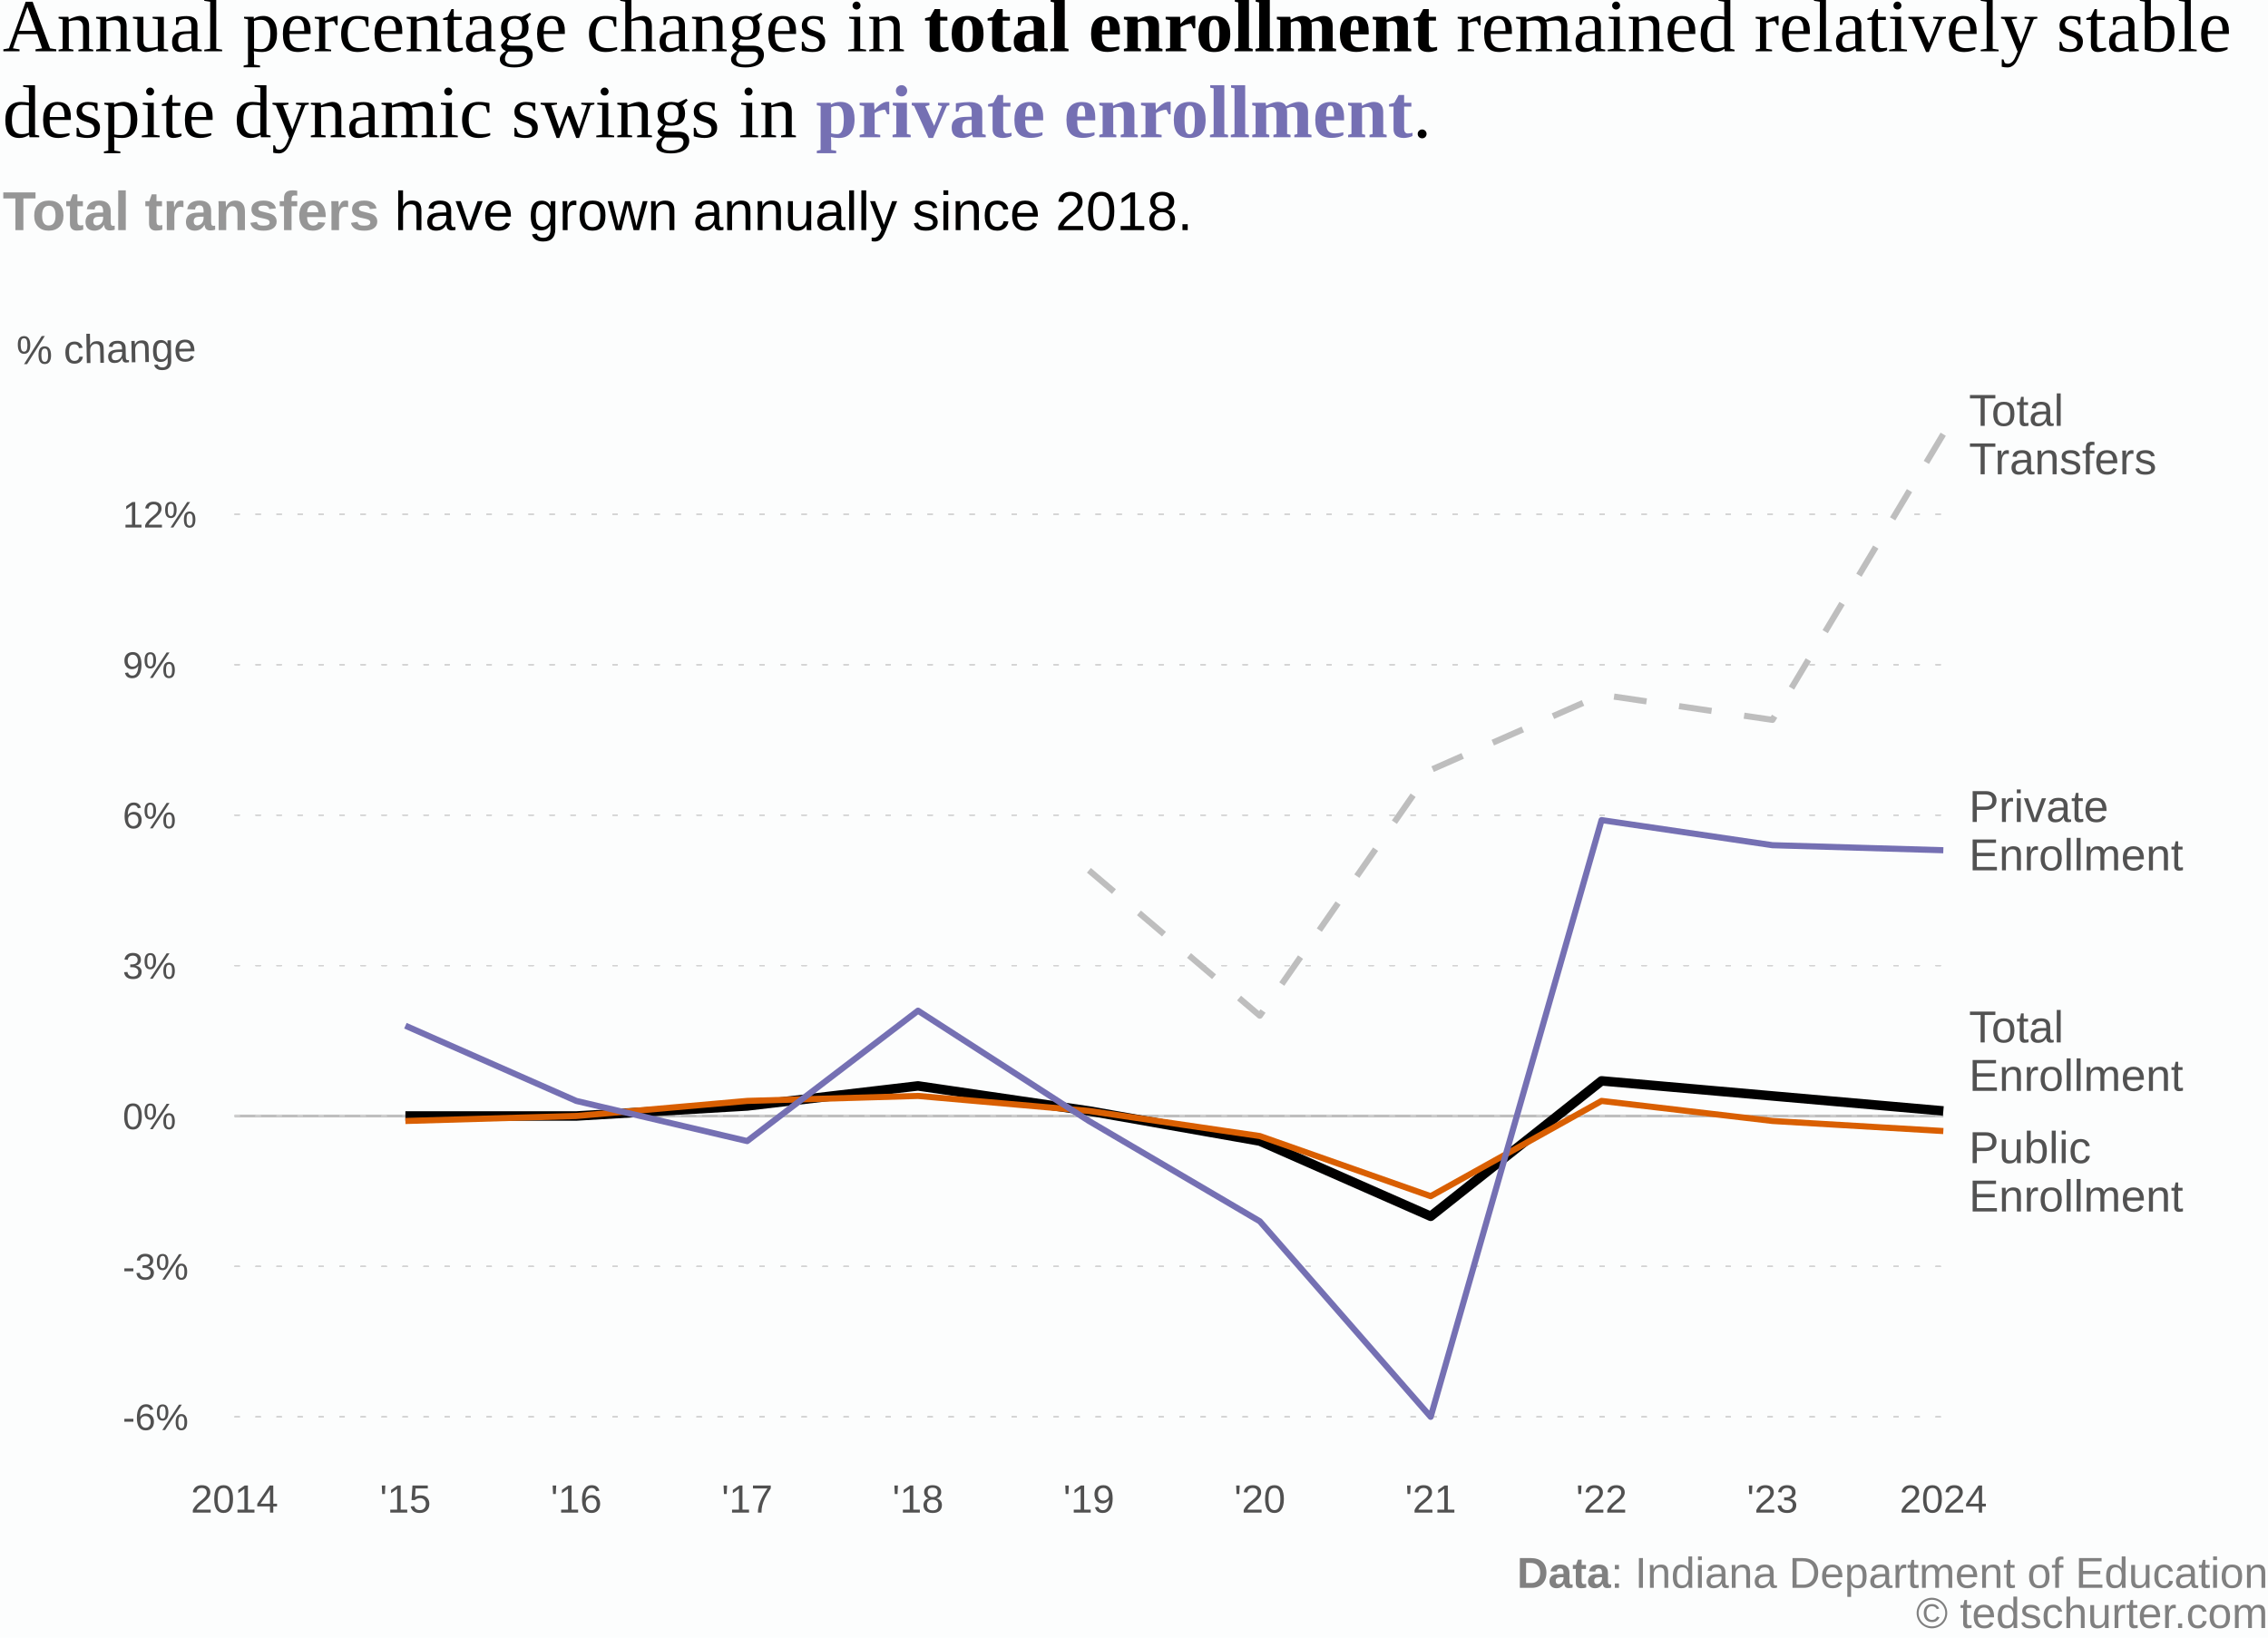
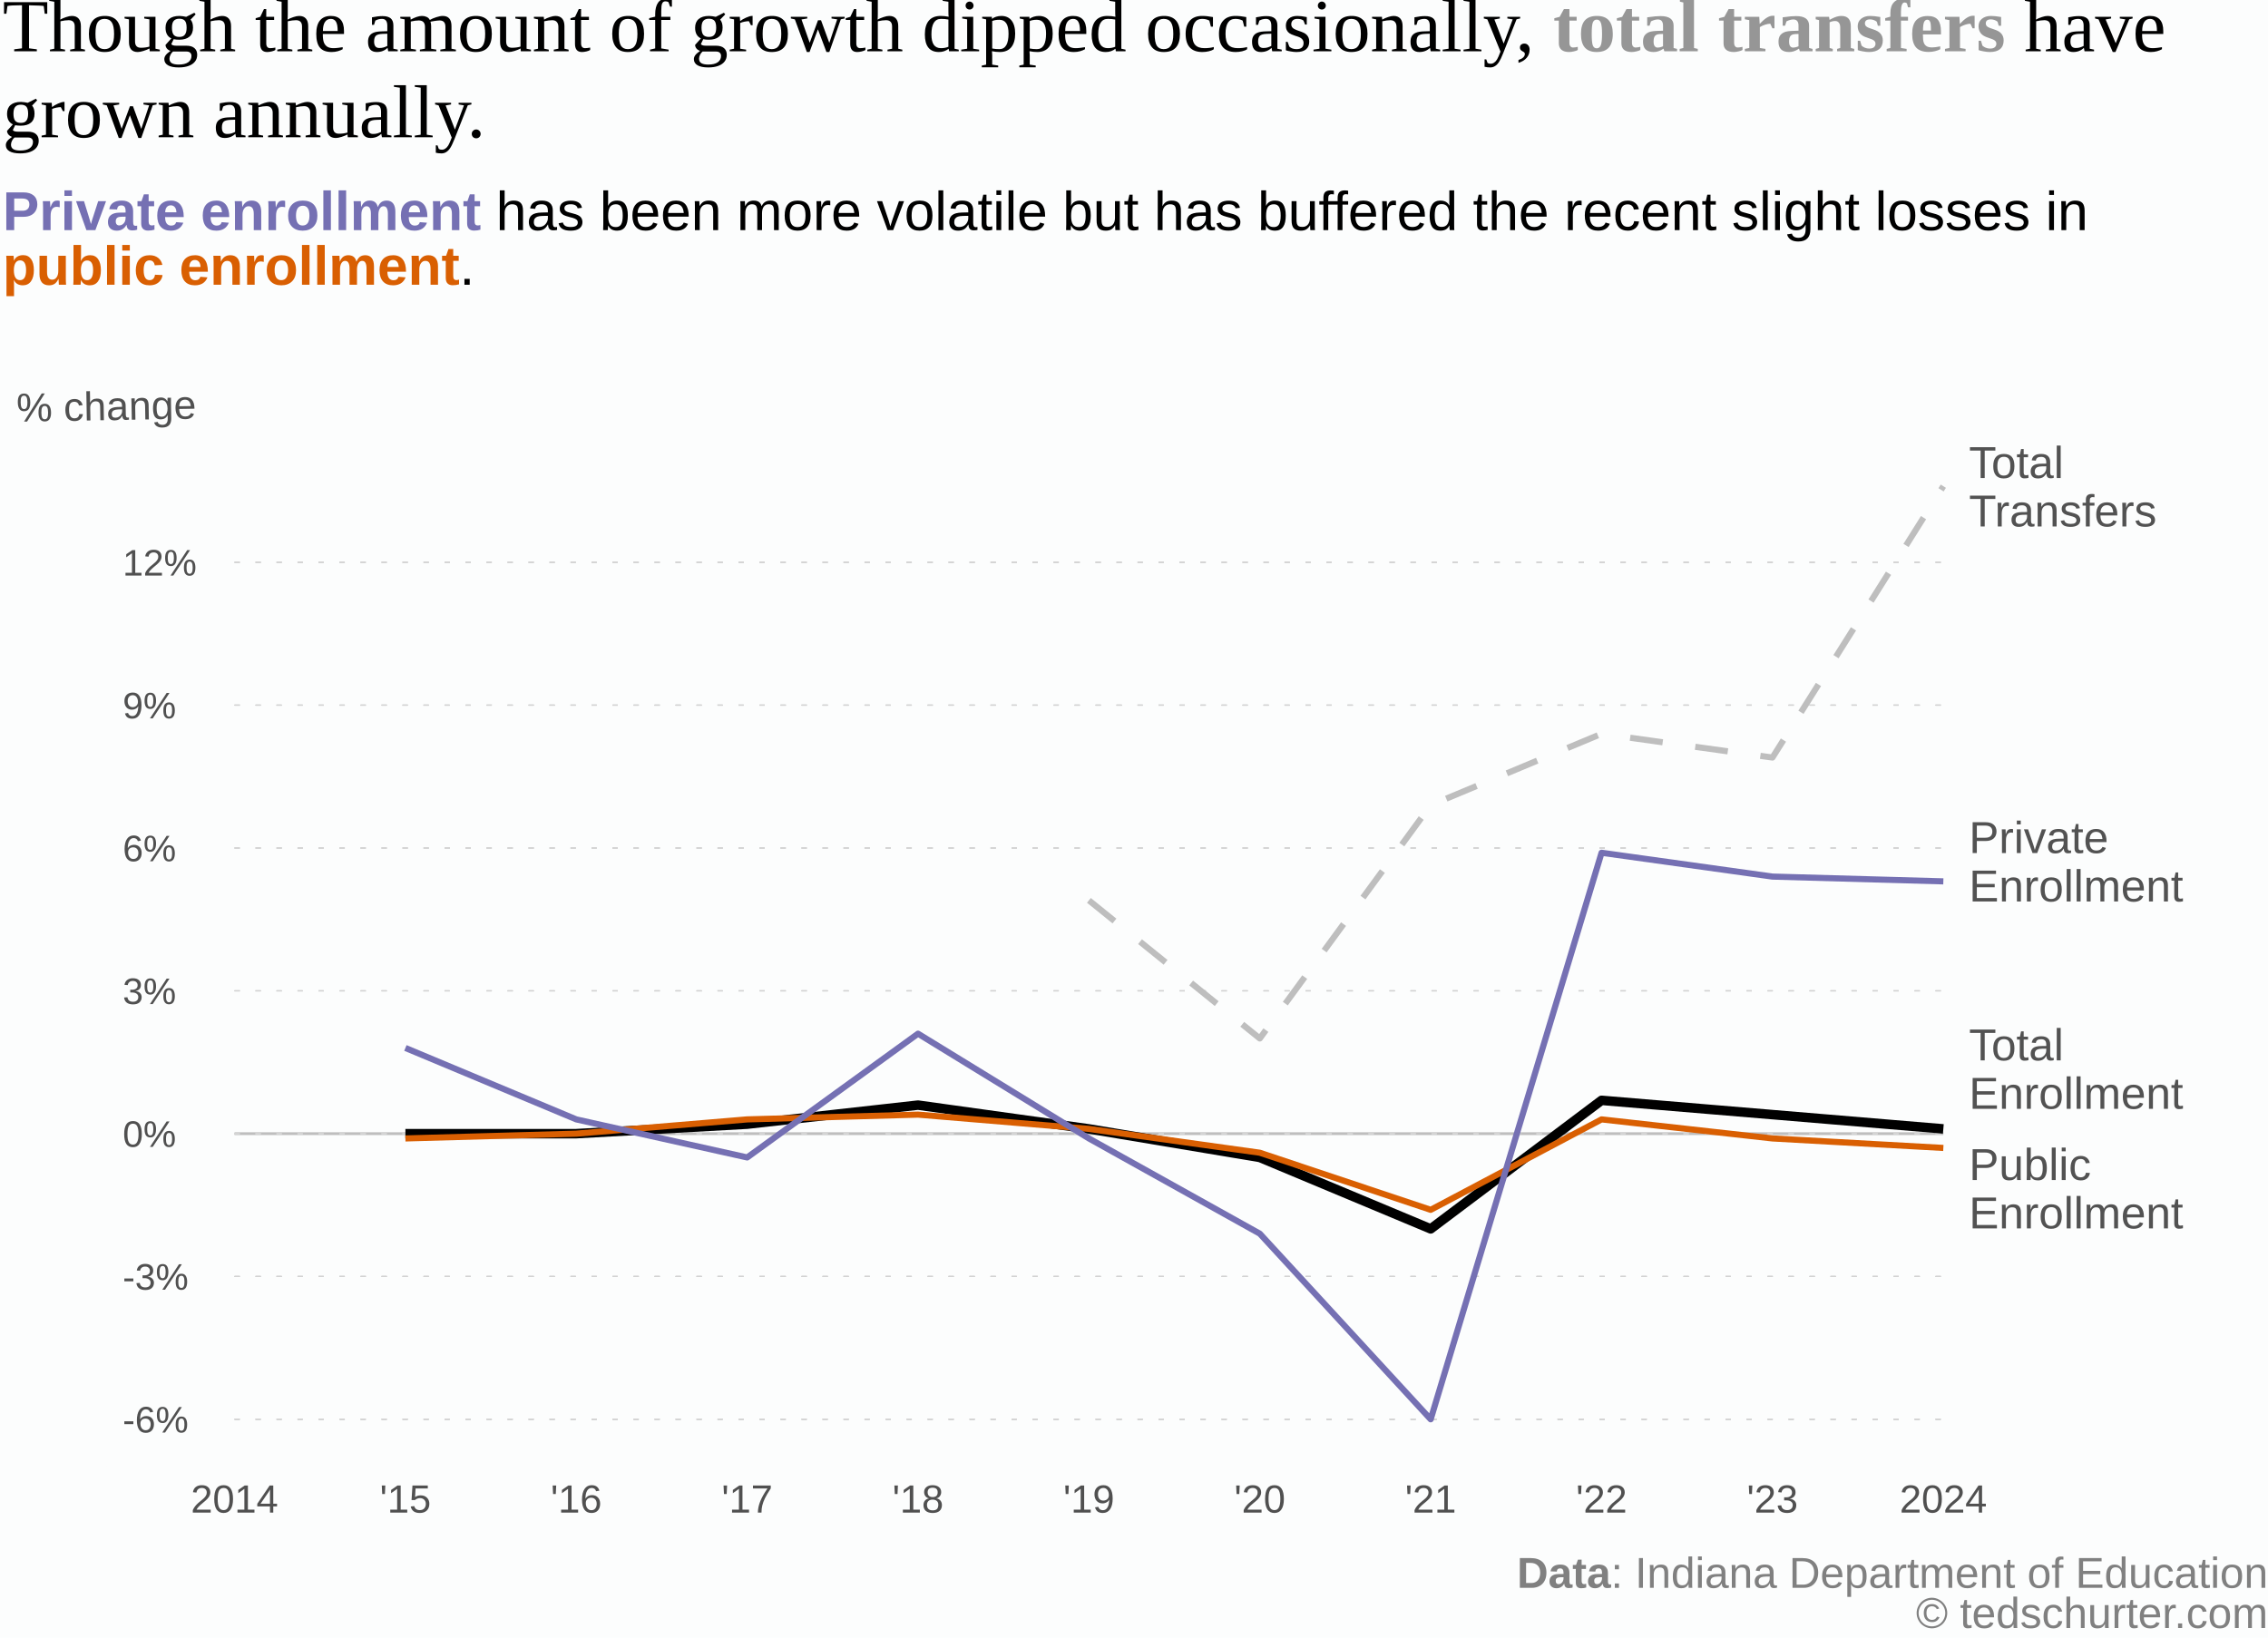
<svg xmlns="http://www.w3.org/2000/svg" class="svglite" width="432.00pt" height="312.00pt" viewBox="0 0 432.00 312.00">
  <defs>
    <style type="text/css">
    .svglite line, .svglite polyline, .svglite polygon, .svglite path, .svglite rect, .svglite circle {
      fill: none;
      stroke: #000000;
      stroke-linecap: round;
      stroke-linejoin: round;
      stroke-miterlimit: 10.00;
    }
    .svglite text {
      white-space: pre;
    }
  </style>
  </defs>
  <rect width="100%" height="100%" style="stroke: none; fill: #FCFDFD;" />
  <defs>
    <clipPath id="cpMC4wMHw0MzIuMDB8MC4wMHwzMTIuMDA=">
      <rect x="0.00" y="0.00" width="432.00" height="312.00" />
    </clipPath>
  </defs>
  <g clip-path="url(#cpMC4wMHw0MzIuMDB8MC4wMHwzMTIuMDA=)">
    <rect x="0.00" y="-0" width="432.00" height="312.00" style="stroke-width: 1.07; stroke: none; fill: #FCFDFD;" />
  </g>
  <defs>
-     <clipPath id="cpMjAuMjZ8NDMyLjAwfDczLjMzfDI3OS4zMA==">
-       <rect x="20.26" y="73.33" width="411.74" height="205.97" />
+     <clipPath id="cpMjAuMjZ8NDMyLjAwfDgzLjc0fDI3OS4zMA==">
+       <rect x="20.26" y="83.74" width="411.74" height="195.56" />
    </clipPath>
  </defs>
-   <g clip-path="url(#cpMjAuMjZ8NDMyLjAwfDczLjMzfDI3OS4zMA==)">
-     <rect x="20.26" y="73.33" width="411.74" height="205.97" style="stroke-width: 1.07; stroke: none; fill: #FCFDFD;" />
-     <line x1="44.67" y1="212.62" x2="370.16" y2="212.62" style="stroke-width: 0.53; stroke: #BEBEBE; stroke-linecap: butt;" />
-     <line x1="44.67" y1="269.94" x2="370.16" y2="269.94" style="stroke-width: 0.21; stroke: #D3D3D3; stroke-dasharray: 1.00,3.00; stroke-linecap: butt;" />
-     <line x1="44.67" y1="241.28" x2="370.16" y2="241.28" style="stroke-width: 0.21; stroke: #D3D3D3; stroke-dasharray: 1.00,3.00; stroke-linecap: butt;" />
-     <line x1="44.67" y1="212.62" x2="370.16" y2="212.62" style="stroke-width: 0.21; stroke: #D3D3D3; stroke-dasharray: 1.00,3.00; stroke-linecap: butt;" />
-     <line x1="44.67" y1="183.96" x2="370.16" y2="183.96" style="stroke-width: 0.21; stroke: #D3D3D3; stroke-dasharray: 1.00,3.00; stroke-linecap: butt;" />
-     <line x1="44.67" y1="155.30" x2="370.16" y2="155.30" style="stroke-width: 0.21; stroke: #D3D3D3; stroke-dasharray: 1.00,3.00; stroke-linecap: butt;" />
-     <line x1="44.67" y1="126.64" x2="370.16" y2="126.64" style="stroke-width: 0.21; stroke: #D3D3D3; stroke-dasharray: 1.00,3.00; stroke-linecap: butt;" />
-     <line x1="44.67" y1="97.98" x2="370.16" y2="97.98" style="stroke-width: 0.21; stroke: #D3D3D3; stroke-dasharray: 1.00,3.00; stroke-linecap: butt;" />
-     <line x1="44.67" y1="269.94" x2="370.16" y2="269.94" style="stroke-width: 0.21; stroke: #D3D3D3; stroke-dasharray: 1.00,3.00; stroke-linecap: butt;" />
-     <line x1="44.67" y1="241.28" x2="370.16" y2="241.28" style="stroke-width: 0.21; stroke: #D3D3D3; stroke-dasharray: 1.00,3.00; stroke-linecap: butt;" />
-     <line x1="44.67" y1="212.62" x2="370.16" y2="212.62" style="stroke-width: 0.21; stroke: #D3D3D3; stroke-dasharray: 1.00,3.00; stroke-linecap: butt;" />
-     <line x1="44.67" y1="183.96" x2="370.16" y2="183.96" style="stroke-width: 0.21; stroke: #D3D3D3; stroke-dasharray: 1.00,3.00; stroke-linecap: butt;" />
-     <line x1="44.67" y1="155.30" x2="370.16" y2="155.30" style="stroke-width: 0.21; stroke: #D3D3D3; stroke-dasharray: 1.00,3.00; stroke-linecap: butt;" />
-     <line x1="44.67" y1="126.64" x2="370.16" y2="126.64" style="stroke-width: 0.21; stroke: #D3D3D3; stroke-dasharray: 1.00,3.00; stroke-linecap: butt;" />
-     <line x1="44.67" y1="97.98" x2="370.16" y2="97.98" style="stroke-width: 0.21; stroke: #D3D3D3; stroke-dasharray: 1.00,3.00; stroke-linecap: butt;" />
-     <line x1="44.67" y1="269.94" x2="370.16" y2="269.94" style="stroke-width: 0.21; stroke: #D3D3D3; stroke-dasharray: 1.00,3.00; stroke-linecap: butt;" />
-     <line x1="44.67" y1="241.28" x2="370.16" y2="241.28" style="stroke-width: 0.21; stroke: #D3D3D3; stroke-dasharray: 1.00,3.00; stroke-linecap: butt;" />
-     <line x1="44.67" y1="212.62" x2="370.16" y2="212.62" style="stroke-width: 0.21; stroke: #D3D3D3; stroke-dasharray: 1.00,3.00; stroke-linecap: butt;" />
-     <line x1="44.67" y1="183.96" x2="370.16" y2="183.96" style="stroke-width: 0.21; stroke: #D3D3D3; stroke-dasharray: 1.00,3.00; stroke-linecap: butt;" />
-     <line x1="44.67" y1="155.30" x2="370.16" y2="155.30" style="stroke-width: 0.21; stroke: #D3D3D3; stroke-dasharray: 1.00,3.00; stroke-linecap: butt;" />
-     <line x1="44.67" y1="126.64" x2="370.16" y2="126.64" style="stroke-width: 0.21; stroke: #D3D3D3; stroke-dasharray: 1.00,3.00; stroke-linecap: butt;" />
-     <line x1="44.67" y1="97.98" x2="370.16" y2="97.98" style="stroke-width: 0.21; stroke: #D3D3D3; stroke-dasharray: 1.00,3.00; stroke-linecap: butt;" />
-     <line x1="44.67" y1="269.94" x2="370.16" y2="269.94" style="stroke-width: 0.21; stroke: #D3D3D3; stroke-dasharray: 1.00,3.00; stroke-linecap: butt;" />
-     <line x1="44.67" y1="241.28" x2="370.16" y2="241.28" style="stroke-width: 0.21; stroke: #D3D3D3; stroke-dasharray: 1.00,3.00; stroke-linecap: butt;" />
-     <line x1="44.67" y1="212.62" x2="370.16" y2="212.62" style="stroke-width: 0.21; stroke: #D3D3D3; stroke-dasharray: 1.00,3.00; stroke-linecap: butt;" />
-     <line x1="44.67" y1="183.96" x2="370.16" y2="183.96" style="stroke-width: 0.21; stroke: #D3D3D3; stroke-dasharray: 1.00,3.00; stroke-linecap: butt;" />
-     <line x1="44.67" y1="155.30" x2="370.16" y2="155.30" style="stroke-width: 0.21; stroke: #D3D3D3; stroke-dasharray: 1.00,3.00; stroke-linecap: butt;" />
-     <line x1="44.67" y1="126.64" x2="370.16" y2="126.64" style="stroke-width: 0.21; stroke: #D3D3D3; stroke-dasharray: 1.00,3.00; stroke-linecap: butt;" />
-     <line x1="44.67" y1="97.98" x2="370.16" y2="97.98" style="stroke-width: 0.21; stroke: #D3D3D3; stroke-dasharray: 1.00,3.00; stroke-linecap: butt;" />
-     <polyline points="77.22,212.62 109.77,212.62 142.32,210.71 174.86,206.89 207.41,211.66 239.96,217.40 272.51,231.73 305.06,205.93 337.61,208.80 370.16,211.66 " style="stroke-width: 1.81; stroke-linecap: butt;" />
-     <polyline points="77.22,213.57 109.77,212.62 142.32,209.75 174.86,208.80 207.41,211.66 239.96,216.44 272.51,227.90 305.06,209.75 337.61,213.57 370.16,215.49 " style="stroke-width: 1.17; stroke: #D95F02; stroke-linecap: butt;" />
-     <polyline points="77.22,195.42 109.77,209.75 142.32,217.40 174.86,192.56 207.41,213.57 239.96,232.68 272.51,269.94 305.06,156.25 337.61,161.03 370.16,161.99 " style="stroke-width: 1.17; stroke: #7570B3; stroke-linecap: butt;" />
-     <polyline points="207.41,165.81 239.96,193.51 272.51,146.70 305.06,132.37 337.61,137.15 370.16,82.69 " style="stroke-width: 1.17; stroke: #BEBEBE; stroke-dasharray: 6.26,6.26; stroke-linecap: butt;" />
-     <text x="375.04" y="198.61" style="font-size: 8.54px;fill: #525252; font-family: &quot;Arial&quot;;" textLength="18.02px" lengthAdjust="spacingAndGlyphs">Total</text>
-     <text x="375.04" y="207.83" style="font-size: 8.54px;fill: #525252; font-family: &quot;Arial&quot;;" textLength="40.77px" lengthAdjust="spacingAndGlyphs">Enrollment</text>
-     <text x="375.04" y="221.60" style="font-size: 8.54px;fill: #525252; font-family: &quot;Arial&quot;;" textLength="23.23px" lengthAdjust="spacingAndGlyphs">Public</text>
-     <text x="375.04" y="230.82" style="font-size: 8.54px;fill: #525252; font-family: &quot;Arial&quot;;" textLength="40.77px" lengthAdjust="spacingAndGlyphs">Enrollment</text>
-     <text x="375.04" y="156.60" style="font-size: 8.54px;fill: #525252; font-family: &quot;Arial&quot;;" textLength="26.55px" lengthAdjust="spacingAndGlyphs">Private</text>
-     <text x="375.04" y="165.82" style="font-size: 8.54px;fill: #525252; font-family: &quot;Arial&quot;;" textLength="40.77px" lengthAdjust="spacingAndGlyphs">Enrollment</text>
-     <text x="375.04" y="81.14" style="font-size: 8.54px;fill: #525252; font-family: &quot;Arial&quot;;" textLength="18.02px" lengthAdjust="spacingAndGlyphs">Total</text>
-     <text x="375.04" y="90.36" style="font-size: 8.54px;fill: #525252; font-family: &quot;Arial&quot;;" textLength="35.73px" lengthAdjust="spacingAndGlyphs">Transfers</text>
+   <g clip-path="url(#cpMjAuMjZ8NDMyLjAwfDgzLjc0fDI3OS4zMA==)">
+     <rect x="20.26" y="83.74" width="411.74" height="195.56" style="stroke-width: 1.07; stroke: none; fill: #FCFDFD;" />
+     <line x1="44.67" y1="215.99" x2="370.16" y2="215.99" style="stroke-width: 0.53; stroke: #BEBEBE; stroke-linecap: butt;" />
+     <line x1="44.67" y1="270.41" x2="370.16" y2="270.41" style="stroke-width: 0.21; stroke: #D3D3D3; stroke-dasharray: 1.00,3.00; stroke-linecap: butt;" />
+     <line x1="44.67" y1="243.20" x2="370.16" y2="243.20" style="stroke-width: 0.21; stroke: #D3D3D3; stroke-dasharray: 1.00,3.00; stroke-linecap: butt;" />
+     <line x1="44.67" y1="215.99" x2="370.16" y2="215.99" style="stroke-width: 0.21; stroke: #D3D3D3; stroke-dasharray: 1.00,3.00; stroke-linecap: butt;" />
+     <line x1="44.67" y1="188.78" x2="370.16" y2="188.78" style="stroke-width: 0.21; stroke: #D3D3D3; stroke-dasharray: 1.00,3.00; stroke-linecap: butt;" />
+     <line x1="44.67" y1="161.57" x2="370.16" y2="161.57" style="stroke-width: 0.21; stroke: #D3D3D3; stroke-dasharray: 1.00,3.00; stroke-linecap: butt;" />
+     <line x1="44.67" y1="134.35" x2="370.16" y2="134.35" style="stroke-width: 0.21; stroke: #D3D3D3; stroke-dasharray: 1.00,3.00; stroke-linecap: butt;" />
+     <line x1="44.67" y1="107.14" x2="370.16" y2="107.14" style="stroke-width: 0.21; stroke: #D3D3D3; stroke-dasharray: 1.00,3.00; stroke-linecap: butt;" />
+     <line x1="44.67" y1="270.41" x2="370.16" y2="270.41" style="stroke-width: 0.21; stroke: #D3D3D3; stroke-dasharray: 1.00,3.00; stroke-linecap: butt;" />
+     <line x1="44.67" y1="243.20" x2="370.16" y2="243.20" style="stroke-width: 0.21; stroke: #D3D3D3; stroke-dasharray: 1.00,3.00; stroke-linecap: butt;" />
+     <line x1="44.67" y1="215.99" x2="370.16" y2="215.99" style="stroke-width: 0.21; stroke: #D3D3D3; stroke-dasharray: 1.00,3.00; stroke-linecap: butt;" />
+     <line x1="44.67" y1="188.78" x2="370.16" y2="188.78" style="stroke-width: 0.21; stroke: #D3D3D3; stroke-dasharray: 1.00,3.00; stroke-linecap: butt;" />
+     <line x1="44.67" y1="161.57" x2="370.16" y2="161.57" style="stroke-width: 0.21; stroke: #D3D3D3; stroke-dasharray: 1.00,3.00; stroke-linecap: butt;" />
+     <line x1="44.67" y1="134.35" x2="370.16" y2="134.35" style="stroke-width: 0.21; stroke: #D3D3D3; stroke-dasharray: 1.00,3.00; stroke-linecap: butt;" />
+     <line x1="44.67" y1="107.14" x2="370.16" y2="107.14" style="stroke-width: 0.21; stroke: #D3D3D3; stroke-dasharray: 1.00,3.00; stroke-linecap: butt;" />
+     <line x1="44.67" y1="270.41" x2="370.16" y2="270.41" style="stroke-width: 0.21; stroke: #D3D3D3; stroke-dasharray: 1.00,3.00; stroke-linecap: butt;" />
+     <line x1="44.67" y1="243.20" x2="370.16" y2="243.20" style="stroke-width: 0.21; stroke: #D3D3D3; stroke-dasharray: 1.00,3.00; stroke-linecap: butt;" />
+     <line x1="44.67" y1="215.99" x2="370.16" y2="215.99" style="stroke-width: 0.21; stroke: #D3D3D3; stroke-dasharray: 1.00,3.00; stroke-linecap: butt;" />
+     <line x1="44.67" y1="188.78" x2="370.16" y2="188.78" style="stroke-width: 0.21; stroke: #D3D3D3; stroke-dasharray: 1.00,3.00; stroke-linecap: butt;" />
+     <line x1="44.67" y1="161.57" x2="370.16" y2="161.57" style="stroke-width: 0.21; stroke: #D3D3D3; stroke-dasharray: 1.00,3.00; stroke-linecap: butt;" />
+     <line x1="44.67" y1="134.35" x2="370.16" y2="134.35" style="stroke-width: 0.21; stroke: #D3D3D3; stroke-dasharray: 1.00,3.00; stroke-linecap: butt;" />
+     <line x1="44.67" y1="107.14" x2="370.16" y2="107.14" style="stroke-width: 0.21; stroke: #D3D3D3; stroke-dasharray: 1.00,3.00; stroke-linecap: butt;" />
+     <line x1="44.67" y1="270.41" x2="370.16" y2="270.41" style="stroke-width: 0.21; stroke: #D3D3D3; stroke-dasharray: 1.00,3.00; stroke-linecap: butt;" />
+     <line x1="44.67" y1="243.20" x2="370.16" y2="243.20" style="stroke-width: 0.21; stroke: #D3D3D3; stroke-dasharray: 1.00,3.00; stroke-linecap: butt;" />
+     <line x1="44.67" y1="215.99" x2="370.16" y2="215.99" style="stroke-width: 0.21; stroke: #D3D3D3; stroke-dasharray: 1.00,3.00; stroke-linecap: butt;" />
+     <line x1="44.67" y1="188.78" x2="370.16" y2="188.78" style="stroke-width: 0.21; stroke: #D3D3D3; stroke-dasharray: 1.00,3.00; stroke-linecap: butt;" />
+     <line x1="44.67" y1="161.57" x2="370.16" y2="161.57" style="stroke-width: 0.21; stroke: #D3D3D3; stroke-dasharray: 1.00,3.00; stroke-linecap: butt;" />
+     <line x1="44.67" y1="134.35" x2="370.16" y2="134.35" style="stroke-width: 0.21; stroke: #D3D3D3; stroke-dasharray: 1.00,3.00; stroke-linecap: butt;" />
+     <line x1="44.67" y1="107.14" x2="370.16" y2="107.14" style="stroke-width: 0.21; stroke: #D3D3D3; stroke-dasharray: 1.00,3.00; stroke-linecap: butt;" />
+     <polyline points="77.22,215.99 109.77,215.99 142.32,214.18 174.86,210.55 207.41,215.08 239.96,220.52 272.51,234.13 305.06,209.64 337.61,212.36 370.16,215.08 " style="stroke-width: 1.81; stroke-linecap: butt;" />
+     <polyline points="77.22,216.90 109.77,215.99 142.32,213.27 174.86,212.36 207.41,215.08 239.96,219.62 272.51,230.50 305.06,213.27 337.61,216.90 370.16,218.71 " style="stroke-width: 1.17; stroke: #D95F02; stroke-linecap: butt;" />
+     <polyline points="77.22,199.66 109.77,213.27 142.32,220.52 174.86,196.94 207.41,216.90 239.96,235.04 272.51,270.41 305.06,162.47 337.61,167.01 370.16,167.92 " style="stroke-width: 1.17; stroke: #7570B3; stroke-linecap: butt;" />
+     <polyline points="207.41,171.54 239.96,197.85 272.51,153.40 305.06,139.80 337.61,144.33 370.16,92.63 " style="stroke-width: 1.17; stroke: #BEBEBE; stroke-dasharray: 6.26,6.26; stroke-linecap: butt;" />
+     <text x="375.04" y="202.03" style="font-size: 8.54px;fill: #525252; font-family: &quot;Arial&quot;;" textLength="18.02px" lengthAdjust="spacingAndGlyphs">Total</text>
+     <text x="375.04" y="211.25" style="font-size: 8.54px;fill: #525252; font-family: &quot;Arial&quot;;" textLength="40.77px" lengthAdjust="spacingAndGlyphs">Enrollment</text>
+     <text x="375.04" y="224.82" style="font-size: 8.54px;fill: #525252; font-family: &quot;Arial&quot;;" textLength="23.23px" lengthAdjust="spacingAndGlyphs">Public</text>
+     <text x="375.04" y="234.04" style="font-size: 8.54px;fill: #525252; font-family: &quot;Arial&quot;;" textLength="40.77px" lengthAdjust="spacingAndGlyphs">Enrollment</text>
+     <text x="375.04" y="162.53" style="font-size: 8.54px;fill: #525252; font-family: &quot;Arial&quot;;" textLength="26.55px" lengthAdjust="spacingAndGlyphs">Private</text>
+     <text x="375.04" y="171.75" style="font-size: 8.54px;fill: #525252; font-family: &quot;Arial&quot;;" textLength="40.77px" lengthAdjust="spacingAndGlyphs">Enrollment</text>
+     <text x="375.04" y="91.08" style="font-size: 8.54px;fill: #525252; font-family: &quot;Arial&quot;;" textLength="18.02px" lengthAdjust="spacingAndGlyphs">Total</text>
+     <text x="375.04" y="100.30" style="font-size: 8.54px;fill: #525252; font-family: &quot;Arial&quot;;" textLength="35.73px" lengthAdjust="spacingAndGlyphs">Transfers</text>
  </g>
  <g clip-path="url(#cpMC4wMHw0MzIuMDB8MC4wMHwzMTIuMDA=)">
-     <text x="23.37" y="272.46" style="font-size: 7.04px;fill: #505050; font-family: &quot;Arial&quot;;" textLength="12.51px" lengthAdjust="spacingAndGlyphs">-6%</text>
-     <text x="23.37" y="243.80" style="font-size: 7.04px;fill: #505050; font-family: &quot;Arial&quot;;" textLength="12.51px" lengthAdjust="spacingAndGlyphs">-3%</text>
-     <text x="23.37" y="215.14" style="font-size: 7.04px;fill: #505050; font-family: &quot;Arial&quot;;" textLength="10.17px" lengthAdjust="spacingAndGlyphs">0%</text>
-     <text x="23.37" y="186.48" style="font-size: 7.04px;fill: #505050; font-family: &quot;Arial&quot;;" textLength="10.17px" lengthAdjust="spacingAndGlyphs">3%</text>
-     <text x="23.37" y="157.82" style="font-size: 7.04px;fill: #505050; font-family: &quot;Arial&quot;;" textLength="10.17px" lengthAdjust="spacingAndGlyphs">6%</text>
-     <text x="23.37" y="129.16" style="font-size: 7.04px;fill: #505050; font-family: &quot;Arial&quot;;" textLength="10.17px" lengthAdjust="spacingAndGlyphs">9%</text>
-     <text x="23.37" y="100.50" style="font-size: 7.04px;fill: #505050; font-family: &quot;Arial&quot;;" textLength="14.08px" lengthAdjust="spacingAndGlyphs">12%</text>
+     <text x="23.37" y="272.93" style="font-size: 7.04px;fill: #505050; font-family: &quot;Arial&quot;;" textLength="12.51px" lengthAdjust="spacingAndGlyphs">-6%</text>
+     <text x="23.37" y="245.72" style="font-size: 7.04px;fill: #505050; font-family: &quot;Arial&quot;;" textLength="12.51px" lengthAdjust="spacingAndGlyphs">-3%</text>
+     <text x="23.37" y="218.51" style="font-size: 7.04px;fill: #505050; font-family: &quot;Arial&quot;;" textLength="10.17px" lengthAdjust="spacingAndGlyphs">0%</text>
+     <text x="23.37" y="191.30" style="font-size: 7.04px;fill: #505050; font-family: &quot;Arial&quot;;" textLength="10.17px" lengthAdjust="spacingAndGlyphs">3%</text>
+     <text x="23.37" y="164.09" style="font-size: 7.04px;fill: #505050; font-family: &quot;Arial&quot;;" textLength="10.17px" lengthAdjust="spacingAndGlyphs">6%</text>
+     <text x="23.37" y="136.87" style="font-size: 7.04px;fill: #505050; font-family: &quot;Arial&quot;;" textLength="10.17px" lengthAdjust="spacingAndGlyphs">9%</text>
+     <text x="23.37" y="109.66" style="font-size: 7.04px;fill: #505050; font-family: &quot;Arial&quot;;" textLength="14.08px" lengthAdjust="spacingAndGlyphs">12%</text>
    <text x="44.67" y="288.18" text-anchor="middle" style="font-size: 7.48px;fill: #505050; font-family: &quot;Arial&quot;;" textLength="16.62px" lengthAdjust="spacingAndGlyphs">2014</text>
    <text x="77.22" y="288.18" text-anchor="middle" style="font-size: 7.48px;fill: #505050; font-family: &quot;Arial&quot;;" textLength="9.73px" lengthAdjust="spacingAndGlyphs">'15</text>
    <text x="109.77" y="288.18" text-anchor="middle" style="font-size: 7.48px;fill: #505050; font-family: &quot;Arial&quot;;" textLength="9.73px" lengthAdjust="spacingAndGlyphs">'16</text>
    <text x="142.32" y="288.18" text-anchor="middle" style="font-size: 7.48px;fill: #505050; font-family: &quot;Arial&quot;;" textLength="9.73px" lengthAdjust="spacingAndGlyphs">'17</text>
    <text x="174.86" y="288.18" text-anchor="middle" style="font-size: 7.48px;fill: #505050; font-family: &quot;Arial&quot;;" textLength="9.73px" lengthAdjust="spacingAndGlyphs">'18</text>
    <text x="207.41" y="288.18" text-anchor="middle" style="font-size: 7.48px;fill: #505050; font-family: &quot;Arial&quot;;" textLength="9.73px" lengthAdjust="spacingAndGlyphs">'19</text>
    <text x="239.96" y="288.18" text-anchor="middle" style="font-size: 7.48px;fill: #505050; font-family: &quot;Arial&quot;;" textLength="9.73px" lengthAdjust="spacingAndGlyphs">'20</text>
    <text x="272.51" y="288.18" text-anchor="middle" style="font-size: 7.48px;fill: #505050; font-family: &quot;Arial&quot;;" textLength="9.73px" lengthAdjust="spacingAndGlyphs">'21</text>
    <text x="305.06" y="288.18" text-anchor="middle" style="font-size: 7.48px;fill: #505050; font-family: &quot;Arial&quot;;" textLength="9.73px" lengthAdjust="spacingAndGlyphs">'22</text>
    <text x="337.61" y="288.18" text-anchor="middle" style="font-size: 7.48px;fill: #505050; font-family: &quot;Arial&quot;;" textLength="9.73px" lengthAdjust="spacingAndGlyphs">'23</text>
    <text x="370.16" y="288.18" text-anchor="middle" style="font-size: 7.48px;fill: #505050; font-family: &quot;Arial&quot;;" textLength="16.62px" lengthAdjust="spacingAndGlyphs">2024</text>
-     <text transform="translate(37.42,68.81) rotate(-1)" text-anchor="end" style="font-size: 7.70px;fill: #505050; font-family: &quot;Arial&quot;;" textLength="34.21px" lengthAdjust="spacingAndGlyphs">% change</text>
-     <text x="0.50" y="43.84" style="font-size: 10.45px; font-weight: bold;fill: #969696; font-family: &quot;Arial&quot;;" textLength="24.16px" lengthAdjust="spacingAndGlyphs">Total</text>
-     <text x="27.56" y="43.84" style="font-size: 10.45px; font-weight: bold;fill: #969696; font-family: &quot;Arial&quot;;" textLength="44.67px" lengthAdjust="spacingAndGlyphs">transfers</text>
-     <text x="75.13" y="43.84" style="font-size: 10.45px; font-family: &quot;Arial&quot;;" textLength="22.63px" lengthAdjust="spacingAndGlyphs">have</text>
-     <text x="100.66" y="43.84" style="font-size: 10.45px; font-family: &quot;Arial&quot;;" textLength="28.43px" lengthAdjust="spacingAndGlyphs">grown</text>
-     <text x="131.99" y="43.84" style="font-size: 10.45px; font-family: &quot;Arial&quot;;" textLength="38.87px" lengthAdjust="spacingAndGlyphs">annually</text>
-     <text x="173.77" y="43.84" style="font-size: 10.45px; font-family: &quot;Arial&quot;;" textLength="24.36px" lengthAdjust="spacingAndGlyphs">since</text>
-     <text x="201.03" y="43.84" style="font-size: 10.45px; font-family: &quot;Arial&quot;;" textLength="26.11px" lengthAdjust="spacingAndGlyphs">2018.</text>
-     <text x="0.50" y="9.77" style="font-size: 14.30px; font-family: &quot;Times New Roman&quot;;" textLength="42.09px" lengthAdjust="spacingAndGlyphs">Annual</text>
-     <text x="46.17" y="9.77" style="font-size: 14.30px; font-family: &quot;Times New Roman&quot;;" textLength="61.90px" lengthAdjust="spacingAndGlyphs">percentage</text>
-     <text x="111.64" y="9.77" style="font-size: 14.30px; font-family: &quot;Times New Roman&quot;;" textLength="46.04px" lengthAdjust="spacingAndGlyphs">changes</text>
-     <text x="161.27" y="9.77" style="font-size: 14.30px; font-family: &quot;Times New Roman&quot;;" textLength="11.12px" lengthAdjust="spacingAndGlyphs">in</text>
-     <text x="175.97" y="9.77" style="font-size: 14.30px; font-weight: bold; font-family: &quot;Times New Roman&quot;;" textLength="27.79px" lengthAdjust="spacingAndGlyphs">total</text>
-     <text x="207.34" y="9.77" style="font-size: 14.30px; font-weight: bold; font-family: &quot;Times New Roman&quot;;" textLength="66.45px" lengthAdjust="spacingAndGlyphs">enrollment</text>
-     <text x="277.37" y="9.77" style="font-size: 14.30px; font-family: &quot;Times New Roman&quot;;" textLength="53.19px" lengthAdjust="spacingAndGlyphs">remained</text>
-     <text x="334.13" y="9.77" style="font-size: 14.30px; font-family: &quot;Times New Roman&quot;;" textLength="53.99px" lengthAdjust="spacingAndGlyphs">relatively</text>
-     <text x="391.70" y="9.77" style="font-size: 14.30px; font-family: &quot;Times New Roman&quot;;" textLength="33.35px" lengthAdjust="spacingAndGlyphs">stable</text>
-     <text x="0.50" y="26.15" style="font-size: 14.30px; font-family: &quot;Times New Roman&quot;;" textLength="40.50px" lengthAdjust="spacingAndGlyphs">despite</text>
-     <text x="44.58" y="26.15" style="font-size: 14.30px; font-family: &quot;Times New Roman&quot;;" textLength="49.23px" lengthAdjust="spacingAndGlyphs">dynamic</text>
-     <text x="97.39" y="26.15" style="font-size: 14.30px; font-family: &quot;Times New Roman&quot;;" textLength="39.73px" lengthAdjust="spacingAndGlyphs">swings</text>
-     <text x="140.70" y="26.15" style="font-size: 14.30px; font-family: &quot;Times New Roman&quot;;" textLength="11.12px" lengthAdjust="spacingAndGlyphs">in</text>
-     <text x="155.40" y="26.15" style="font-size: 14.30px; font-weight: bold;fill: #7570B3; font-family: &quot;Times New Roman&quot;;" textLength="43.68px" lengthAdjust="spacingAndGlyphs">private</text>
-     <text x="202.65" y="26.15" style="font-size: 14.30px; font-weight: bold;fill: #7570B3; font-family: &quot;Times New Roman&quot;;" textLength="66.45px" lengthAdjust="spacingAndGlyphs">enrollment</text>
-     <text x="269.10" y="26.15" style="font-size: 14.30px; font-family: &quot;Times New Roman&quot;;" textLength="3.58px" lengthAdjust="spacingAndGlyphs">.</text>
+     <text transform="translate(37.42,79.75) rotate(-1)" text-anchor="end" style="font-size: 7.70px;fill: #505050; font-family: &quot;Arial&quot;;" textLength="34.21px" lengthAdjust="spacingAndGlyphs">% change</text>
+     <text x="0.50" y="43.84" style="font-size: 10.45px; font-weight: bold;fill: #7570B3; font-family: &quot;Arial&quot;;" textLength="34.81px" lengthAdjust="spacingAndGlyphs">Private</text>
+     <text x="38.21" y="43.84" style="font-size: 10.45px; font-weight: bold;fill: #7570B3; font-family: &quot;Arial&quot;;" textLength="53.37px" lengthAdjust="spacingAndGlyphs">enrollment</text>
+     <text x="94.48" y="43.84" style="font-size: 10.45px; font-family: &quot;Arial&quot;;" textLength="16.83px" lengthAdjust="spacingAndGlyphs">has</text>
+     <text x="114.21" y="43.84" style="font-size: 10.45px; font-family: &quot;Arial&quot;;" textLength="23.21px" lengthAdjust="spacingAndGlyphs">been</text>
+     <text x="140.32" y="43.84" style="font-size: 10.45px; font-family: &quot;Arial&quot;;" textLength="23.78px" lengthAdjust="spacingAndGlyphs">more</text>
+     <text x="167.01" y="43.84" style="font-size: 10.45px; font-family: &quot;Arial&quot;;" textLength="32.49px" lengthAdjust="spacingAndGlyphs">volatile</text>
+     <text x="202.39" y="43.84" style="font-size: 10.45px; font-family: &quot;Arial&quot;;" textLength="14.51px" lengthAdjust="spacingAndGlyphs">but</text>
+     <text x="219.80" y="43.84" style="font-size: 10.45px; font-family: &quot;Arial&quot;;" textLength="16.83px" lengthAdjust="spacingAndGlyphs">has</text>
+     <text x="239.53" y="43.84" style="font-size: 10.45px; font-family: &quot;Arial&quot;;" textLength="38.11px" lengthAdjust="spacingAndGlyphs">buffered</text>
+     <text x="280.54" y="43.84" style="font-size: 10.45px; font-family: &quot;Arial&quot;;" textLength="14.51px" lengthAdjust="spacingAndGlyphs">the</text>
+     <text x="297.95" y="43.84" style="font-size: 10.45px; font-family: &quot;Arial&quot;;" textLength="29.01px" lengthAdjust="spacingAndGlyphs">recent</text>
+     <text x="329.86" y="43.84" style="font-size: 10.45px; font-family: &quot;Arial&quot;;" textLength="24.36px" lengthAdjust="spacingAndGlyphs">slight</text>
+     <text x="357.13" y="43.84" style="font-size: 10.45px; font-family: &quot;Arial&quot;;" textLength="29.58px" lengthAdjust="spacingAndGlyphs">losses</text>
+     <text x="389.61" y="43.84" style="font-size: 10.45px; font-family: &quot;Arial&quot;;" textLength="8.12px" lengthAdjust="spacingAndGlyphs">in</text>
+     <text x="0.50" y="54.25" style="font-size: 10.45px; font-weight: bold;fill: #D95F02; font-family: &quot;Arial&quot;;" textLength="30.74px" lengthAdjust="spacingAndGlyphs">public</text>
+     <text x="34.14" y="54.25" style="font-size: 10.45px; font-weight: bold;fill: #D95F02; font-family: &quot;Arial&quot;;" textLength="53.37px" lengthAdjust="spacingAndGlyphs">enrollment</text>
+     <text x="87.51" y="54.25" style="font-size: 10.45px; font-family: &quot;Arial&quot;;" textLength="2.90px" lengthAdjust="spacingAndGlyphs">.</text>
+     <text x="0.50" y="9.77" style="font-size: 14.30px; font-family: &quot;Times New Roman&quot;;" textLength="44.48px" lengthAdjust="spacingAndGlyphs">Though</text>
+     <text x="48.56" y="9.77" style="font-size: 14.30px; font-family: &quot;Times New Roman&quot;;" textLength="17.47px" lengthAdjust="spacingAndGlyphs">the</text>
+     <text x="69.60" y="9.77" style="font-size: 14.30px; font-family: &quot;Times New Roman&quot;;" textLength="42.89px" lengthAdjust="spacingAndGlyphs">amount</text>
+     <text x="116.07" y="9.77" style="font-size: 14.30px; font-family: &quot;Times New Roman&quot;;" textLength="11.91px" lengthAdjust="spacingAndGlyphs">of</text>
+     <text x="131.56" y="9.77" style="font-size: 14.30px; font-family: &quot;Times New Roman&quot;;" textLength="40.51px" lengthAdjust="spacingAndGlyphs">growth</text>
+     <text x="175.65" y="9.77" style="font-size: 14.30px; font-family: &quot;Times New Roman&quot;;" textLength="38.92px" lengthAdjust="spacingAndGlyphs">dipped</text>
+     <text x="218.14" y="9.77" style="font-size: 14.30px; font-family: &quot;Times New Roman&quot;;" textLength="74.11px" lengthAdjust="spacingAndGlyphs">occasionally,</text>
+     <text x="295.83" y="9.77" style="font-size: 14.30px; font-weight: bold;fill: #969696; font-family: &quot;Times New Roman&quot;;" textLength="27.79px" lengthAdjust="spacingAndGlyphs">total</text>
+     <text x="327.20" y="9.77" style="font-size: 14.30px; font-weight: bold;fill: #969696; font-family: &quot;Times New Roman&quot;;" textLength="54.78px" lengthAdjust="spacingAndGlyphs">transfers</text>
+     <text x="385.56" y="9.77" style="font-size: 14.30px; font-family: &quot;Times New Roman&quot;;" textLength="26.99px" lengthAdjust="spacingAndGlyphs">have</text>
+     <text x="0.50" y="26.15" style="font-size: 14.30px; font-family: &quot;Times New Roman&quot;;" textLength="36.53px" lengthAdjust="spacingAndGlyphs">grown</text>
+     <text x="40.61" y="26.15" style="font-size: 14.30px; font-family: &quot;Times New Roman&quot;;" textLength="51.88px" lengthAdjust="spacingAndGlyphs">annually.</text>
    <text x="288.95" y="302.52" style="font-size: 8.25px; font-weight: bold;fill: #808080; font-family: &quot;Arial&quot;;" textLength="17.88px" lengthAdjust="spacingAndGlyphs">Data</text>
    <text x="306.84" y="302.52" style="font-size: 8.25px;fill: #808080; font-family: &quot;Arial&quot;;" textLength="2.29px" lengthAdjust="spacingAndGlyphs">:</text>
    <text x="311.41" y="302.52" style="font-size: 8.25px;fill: #808080; font-family: &quot;Arial&quot;;" textLength="27.06px" lengthAdjust="spacingAndGlyphs">Indiana</text>
    <text x="340.76" y="302.52" style="font-size: 8.25px;fill: #808080; font-family: &quot;Arial&quot;;" textLength="43.10px" lengthAdjust="spacingAndGlyphs">Department</text>
    <text x="386.15" y="302.52" style="font-size: 8.25px;fill: #808080; font-family: &quot;Arial&quot;;" textLength="6.88px" lengthAdjust="spacingAndGlyphs">of</text>
    <text x="395.32" y="302.52" style="font-size: 8.25px;fill: #808080; font-family: &quot;Arial&quot;;" textLength="36.68px" lengthAdjust="spacingAndGlyphs">Education</text>
    <text x="364.95" y="310.17" style="font-size: 8.25px;fill: #808080; font-family: &quot;Arial&quot;;" textLength="6.08px" lengthAdjust="spacingAndGlyphs">©</text>
    <text x="373.31" y="310.17" style="font-size: 8.25px;fill: #808080; font-family: &quot;Arial&quot;;" textLength="58.69px" lengthAdjust="spacingAndGlyphs">tedschurter.com</text>
  </g>
</svg>
